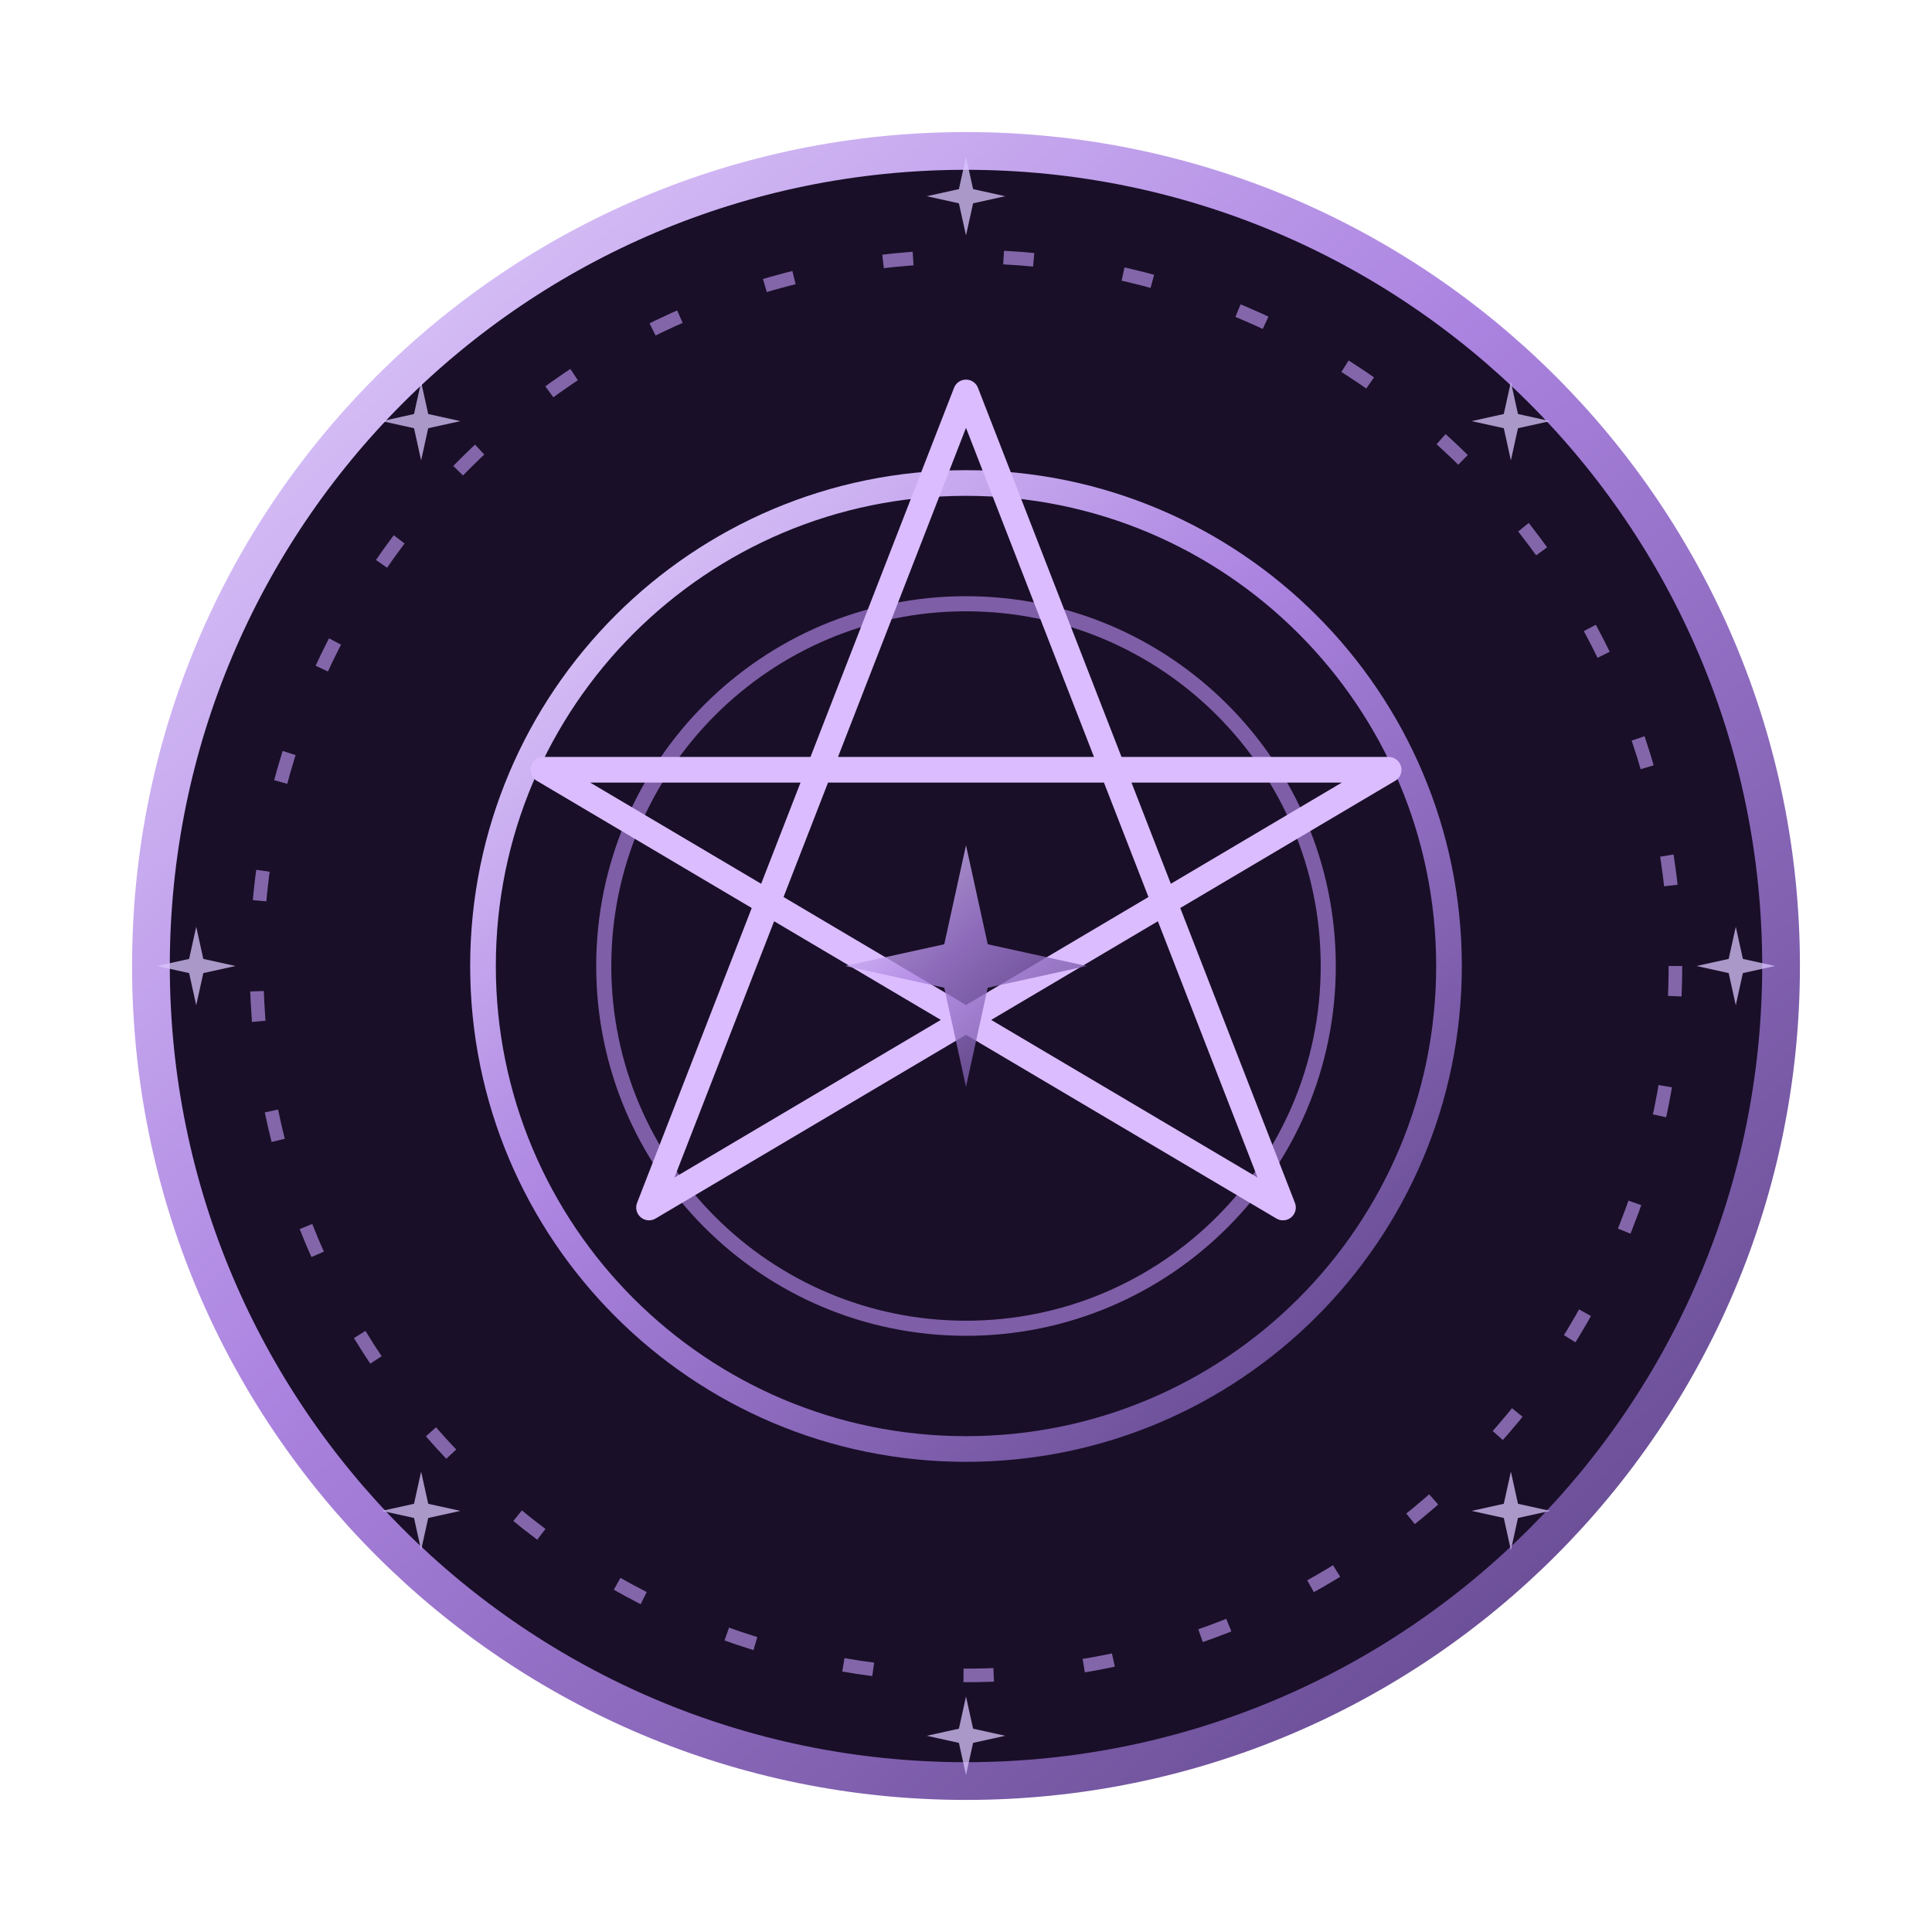
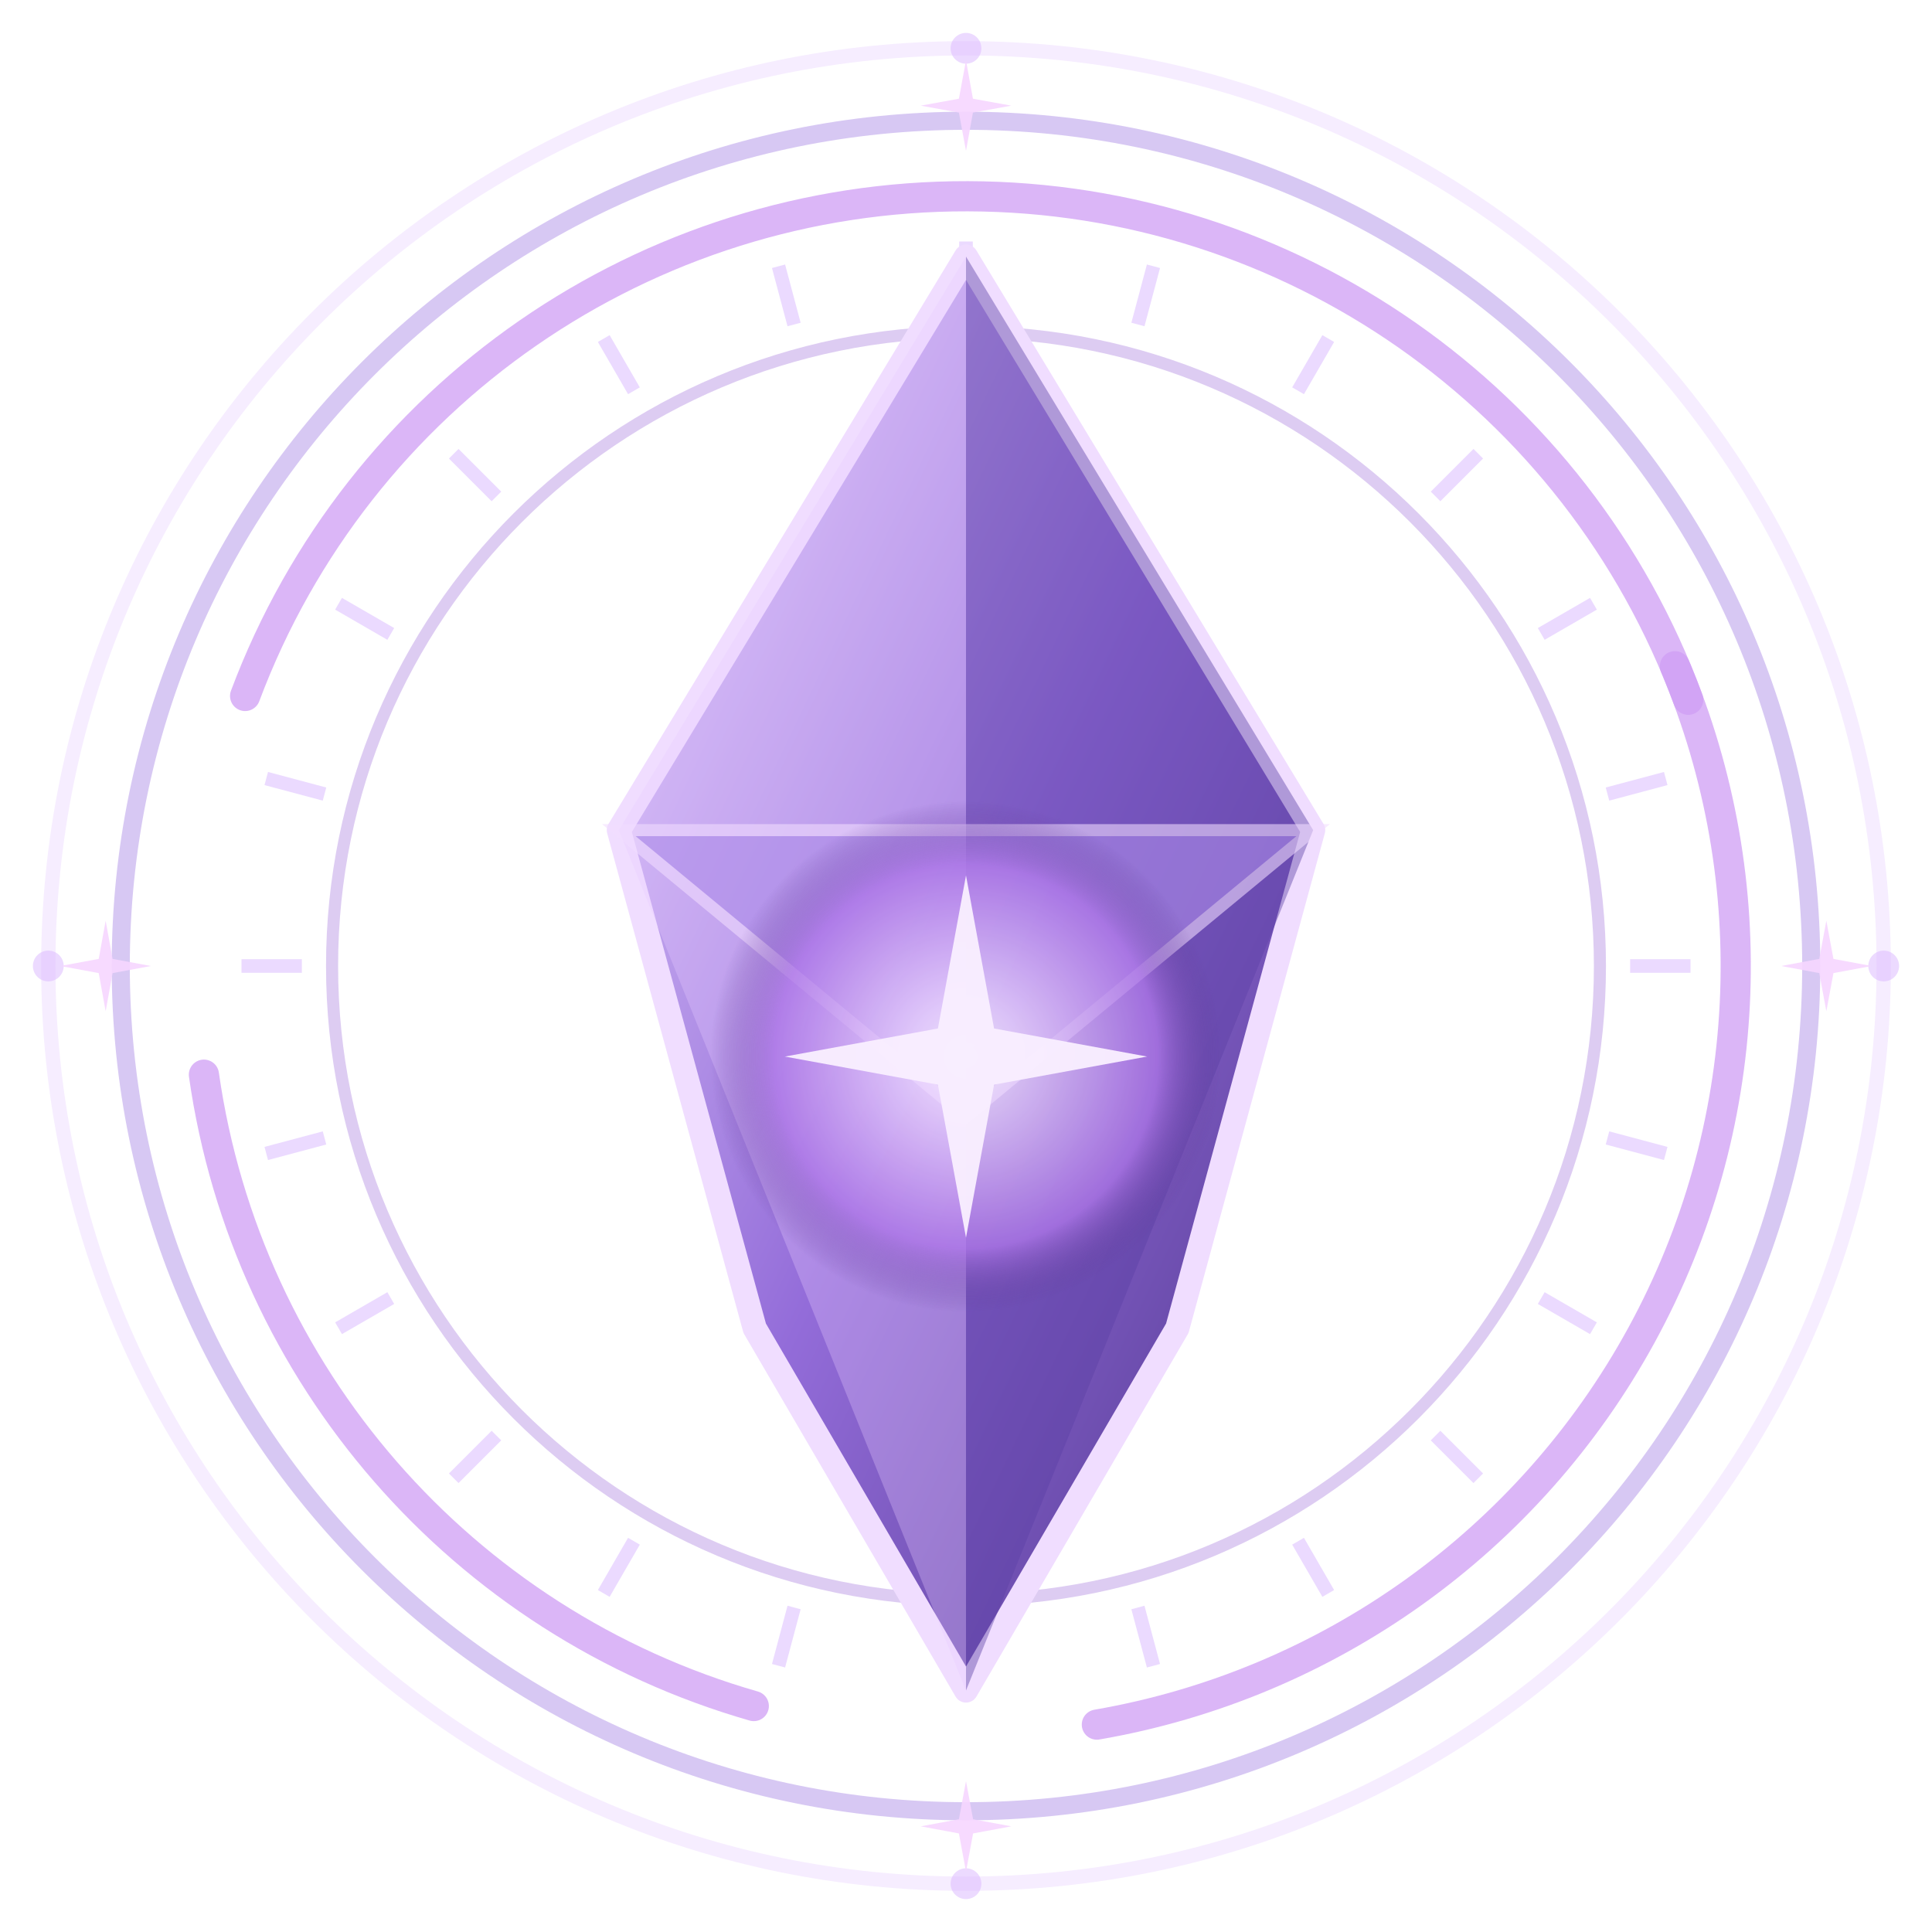
- <svg xmlns="http://www.w3.org/2000/svg" viewBox="0 0 128 128" fill="none">
+ <svg xmlns="http://www.w3.org/2000/svg" viewBox="0 0 128 128" fill="none" role="img" aria-label="Emblema do Arcano: cristal etéreo dentro de um círculo rúnico">
  <defs>
-     <linearGradient id="metal" x1="0" y1="0" x2=".9" y2="1">
-       <stop stop-color="#e6d5ff" />
-       <stop offset=".46" stop-color="#ab83e0" />
-       <stop offset="1" stop-color="#5f4589" />
+     <radialGradient id="core">
+       <stop stop-color="#fffbff" />
+       <stop offset=".22" stop-color="#ecd6ff" />
+       <stop offset=".75" stop-color="#ad76e7" />
+       <stop offset="1" stop-color="#59368f" stop-opacity="0" />
+     </radialGradient>
+     <linearGradient id="gem" x1="0" y1="0" x2="1" y2="1">
+       <stop stop-color="#e8d4ff" />
+       <stop offset=".5" stop-color="#936cd9" />
+       <stop offset="1" stop-color="#4b3389" />
    </linearGradient>
-     <linearGradient id="darkmetal" x1="0" y1="0" x2="1" y2="1">
-       <stop stop-color="#5f4589" />
-       <stop offset=".6" stop-color="#140e25" />
-       <stop offset="1" stop-color="#ab83e0" />
-     </linearGradient>
-     <radialGradient id="light">
-       <stop stop-color="#ab83e0" stop-opacity=".41" />
-       <stop offset=".53" stop-color="#5f4589" stop-opacity=".16" />
-       <stop offset="1" stop-color="#5f4589" stop-opacity="0" />
-     </radialGradient>
-     <linearGradient id="fade">
-       <stop stop-color="#fff" stop-opacity="0" />
-       <stop offset=".39" stop-color="#fff" stop-opacity=".22" />
-       <stop offset=".62" stop-color="#fff" stop-opacity=".9" />
-       <stop offset="1" stop-color="#fff" />
-     </linearGradient>
-     <mask id="leftFade">
-       <rect width="860" height="300" fill="url(#fade)" />
-     </mask>
-     <radialGradient id="orb">
-       <stop stop-color="#e6d5ff" stop-opacity=".95" />
-       <stop offset=".68" stop-color="#ab83e0" stop-opacity=".56" />
-       <stop offset="1" stop-color="#5f4589" stop-opacity=".13" />
-     </radialGradient>
  </defs>
-   <circle cx="64" cy="64" r="54" fill="#190f28" stroke="url(#metal)" stroke-width="2.5" opacity="1" />
-   <circle cx="64" cy="64" r="47" fill="none" stroke="#9d7cc9" stroke-width="0.9" opacity="0.8" stroke-dasharray="2 6" />
-   <path d="M115.0 61.4L115.47 63.53L117.6 64.0L115.47 64.47L115.0 66.6L114.53 64.47L112.4 64.0L114.53 63.53Z" fill="#dbc6ff" opacity="0.75" />
-   <path d="M100.1 97.5L100.57 99.63L102.7 100.1L100.57 100.57L100.1 102.7L99.63 100.57L97.5 100.1L99.63 99.63Z" fill="#dbc6ff" opacity="0.75" />
-   <path d="M64.0 112.4L64.47 114.53L66.6 115.0L64.47 115.47L64.0 117.6L63.53 115.47L61.4 115.0L63.53 114.53Z" fill="#dbc6ff" opacity="0.75" />
-   <path d="M27.9 97.5L28.37 99.63L30.5 100.1L28.37 100.57L27.9 102.7L27.43 100.57L25.3 100.1L27.43 99.63Z" fill="#dbc6ff" opacity="0.75" />
-   <path d="M13.0 61.4L13.47 63.53L15.6 64.0L13.47 64.47L13.0 66.6L12.53 64.47L10.4 64.0L12.53 63.53Z" fill="#dbc6ff" opacity="0.75" />
-   <path d="M27.9 25.3L28.37 27.43L30.5 27.9L28.37 28.37L27.9 30.5L27.43 28.37L25.3 27.9L27.43 27.43Z" fill="#dbc6ff" opacity="0.75" />
-   <path d="M64.0 10.4L64.47 12.53L66.6 13.0L64.47 13.47L64.0 15.6L63.53 13.47L61.4 13.0L63.53 12.53Z" fill="#dbc6ff" opacity="0.75" />
-   <path d="M100.1 25.3L100.57 27.43L102.7 27.9L100.57 28.37L100.1 30.5L99.63 28.37L97.5 27.9L99.63 27.43Z" fill="#dbc6ff" opacity="0.75" />
-   <circle cx="64" cy="64" r="32" fill="none" stroke="url(#metal)" stroke-width="1.7" opacity="1" />
-   <circle cx="64" cy="64" r="24" fill="none" stroke="#aa80dc" stroke-width="1" opacity="0.7" />
-   <path d="M64 26L85 80L36 51L92 51L43 80Z" stroke="#dbbcff" stroke-width="1.7" opacity="1" fill="none" stroke-linecap="round" stroke-linejoin="round" />
-   <path d="M64 56L65.44 62.56L72 64L65.44 65.44L64 72L62.56 65.44L56 64L62.56 62.56Z" fill="url(#metal)" opacity="0.8" />
+   <g aria-hidden="true" fill="none" stroke="#d9b5ff" stroke-opacity=".24" stroke-width="0.948">
+     <circle cx="64.0" cy="64.0" r="60.8" />
+     <circle cx="124.8" cy="64.0" r="1.02" fill="#d9b5ff" stroke="none" opacity=".5" />
+     <circle cx="64.0" cy="124.8" r="1.02" fill="#d9b5ff" stroke="none" opacity=".5" />
+     <circle cx="3.2" cy="64.0" r="1.02" fill="#d9b5ff" stroke="none" opacity=".5" />
+     <circle cx="64.0" cy="3.2" r="1.02" fill="#d9b5ff" stroke="none" opacity=".5" />
+   </g>
+   <circle cx="64" cy="64" r="56" fill="none" stroke="#b397e9" stroke-opacity=".52" stroke-width="1.2" />
+   <path d="M 110.97 44.14 A 51 51 0 0 1 72.67 114.26" stroke="#ce9ef4" stroke-opacity=".75" stroke-width="2" fill="none" stroke-linecap="round" />
+   <path d="M 49.94 113.03 A 51 51 0 0 1 13.51 71.2" stroke="#ce9ef4" stroke-opacity=".75" stroke-width="2" fill="none" stroke-linecap="round" />
+   <path d="M 16.24 46.11 A 51 51 0 0 1 111.85 46.36" stroke="#ce9ef4" stroke-opacity=".75" stroke-width="2" fill="none" stroke-linecap="round" />
+   <circle cx="64" cy="64" r="42" fill="none" stroke="#aa81de" stroke-opacity=".4" stroke-width=".8" />
+   <path d="M108 64L112 64" stroke="#d3aeff" stroke-opacity=".46" stroke-width=".9" />
+   <path d="M106.5 75.39L110.36 76.42" stroke="#d3aeff" stroke-opacity=".46" stroke-width=".9" />
+   <path d="M102.11 86L105.57 88" stroke="#d3aeff" stroke-opacity=".46" stroke-width=".9" />
+   <path d="M95.11 95.11L97.94 97.94" stroke="#d3aeff" stroke-opacity=".46" stroke-width=".9" />
+   <path d="M86 102.11L88 105.57" stroke="#d3aeff" stroke-opacity=".46" stroke-width=".9" />
+   <path d="M75.39 106.5L76.42 110.36" stroke="#d3aeff" stroke-opacity=".46" stroke-width=".9" />
+   <path d="M64 108L64 112" stroke="#d3aeff" stroke-opacity=".46" stroke-width=".9" />
+   <path d="M52.61 106.5L51.58 110.36" stroke="#d3aeff" stroke-opacity=".46" stroke-width=".9" />
+   <path d="M42 102.11L40 105.57" stroke="#d3aeff" stroke-opacity=".46" stroke-width=".9" />
+   <path d="M32.89 95.11L30.06 97.94" stroke="#d3aeff" stroke-opacity=".46" stroke-width=".9" />
+   <path d="M25.89 86L22.43 88" stroke="#d3aeff" stroke-opacity=".46" stroke-width=".9" />
+   <path d="M21.5 75.39L17.64 76.42" stroke="#d3aeff" stroke-opacity=".46" stroke-width=".9" />
+   <path d="M20 64L16 64" stroke="#d3aeff" stroke-opacity=".46" stroke-width=".9" />
+   <path d="M21.5 52.61L17.64 51.58" stroke="#d3aeff" stroke-opacity=".46" stroke-width=".9" />
+   <path d="M25.89 42L22.43 40" stroke="#d3aeff" stroke-opacity=".46" stroke-width=".9" />
+   <path d="M32.89 32.89L30.06 30.06" stroke="#d3aeff" stroke-opacity=".46" stroke-width=".9" />
+   <path d="M42 25.89L40 22.43" stroke="#d3aeff" stroke-opacity=".46" stroke-width=".9" />
+   <path d="M52.61 21.5L51.58 17.64" stroke="#d3aeff" stroke-opacity=".46" stroke-width=".9" />
+   <path d="M64 20L64 16" stroke="#d3aeff" stroke-opacity=".46" stroke-width=".9" />
+   <path d="M75.39 21.5L76.42 17.64" stroke="#d3aeff" stroke-opacity=".46" stroke-width=".9" />
+   <path d="M86 25.89L88 22.43" stroke="#d3aeff" stroke-opacity=".46" stroke-width=".9" />
+   <path d="M95.11 32.89L97.94 30.06" stroke="#d3aeff" stroke-opacity=".46" stroke-width=".9" />
+   <path d="M102.11 42L105.57 40" stroke="#d3aeff" stroke-opacity=".46" stroke-width=".9" />
+   <path d="M106.5 52.61L110.36 51.58" stroke="#d3aeff" stroke-opacity=".46" stroke-width=".9" />
+   <path d="M64 17L87 55L78 88L64 112L50 88L41 55Z" fill="url(#gem)" stroke="#f0ddff" stroke-width="1.6" stroke-linejoin="round" />
+   <path d="M64 17L64 112L41 55Z" fill="#e6caff" opacity=".32" />
+   <path d="M64 17L87 55L64 112Z" fill="#5b3ea5" opacity=".43" />
+   <path d="M41 55L87 55L64 74Z" stroke="#f1ddff" stroke-width=".8" fill="#ad8ce9" opacity=".58" />
+   <circle cx="64" cy="70" r="17" fill="url(#core)" opacity=".79" />
+   <path d="M 64 58 L 65.86 68.14 L 76 70 L 65.86 71.86 L 64 82 L 62.14 71.86 L 52 70 L 62.14 68.14 Z" fill="#f9eeff" opacity="0.96" />
+   <path d="M 121 61 L 121.47 63.53 L 124 64 L 121.47 64.47 L 121 67 L 120.53 64.47 L 118 64 L 120.53 63.53 Z" fill="#f6d6ff" opacity="0.9" />
+   <path d="M 64 118 L 64.47 120.53 L 67 121 L 64.47 121.47 L 64 124 L 63.53 121.47 L 61 121 L 63.53 120.53 Z" fill="#f6d6ff" opacity="0.9" />
+   <path d="M 7 61 L 7.46 63.53 L 10 64 L 7.46 64.47 L 7 67 L 6.54 64.47 L 4 64 L 6.54 63.53 Z" fill="#f6d6ff" opacity="0.9" />
+   <path d="M 64 4 L 64.46 6.54 L 67 7 L 64.46 7.46 L 64 10 L 63.53 7.46 L 61 7 L 63.53 6.54 Z" fill="#f6d6ff" opacity="0.9" />
</svg>
